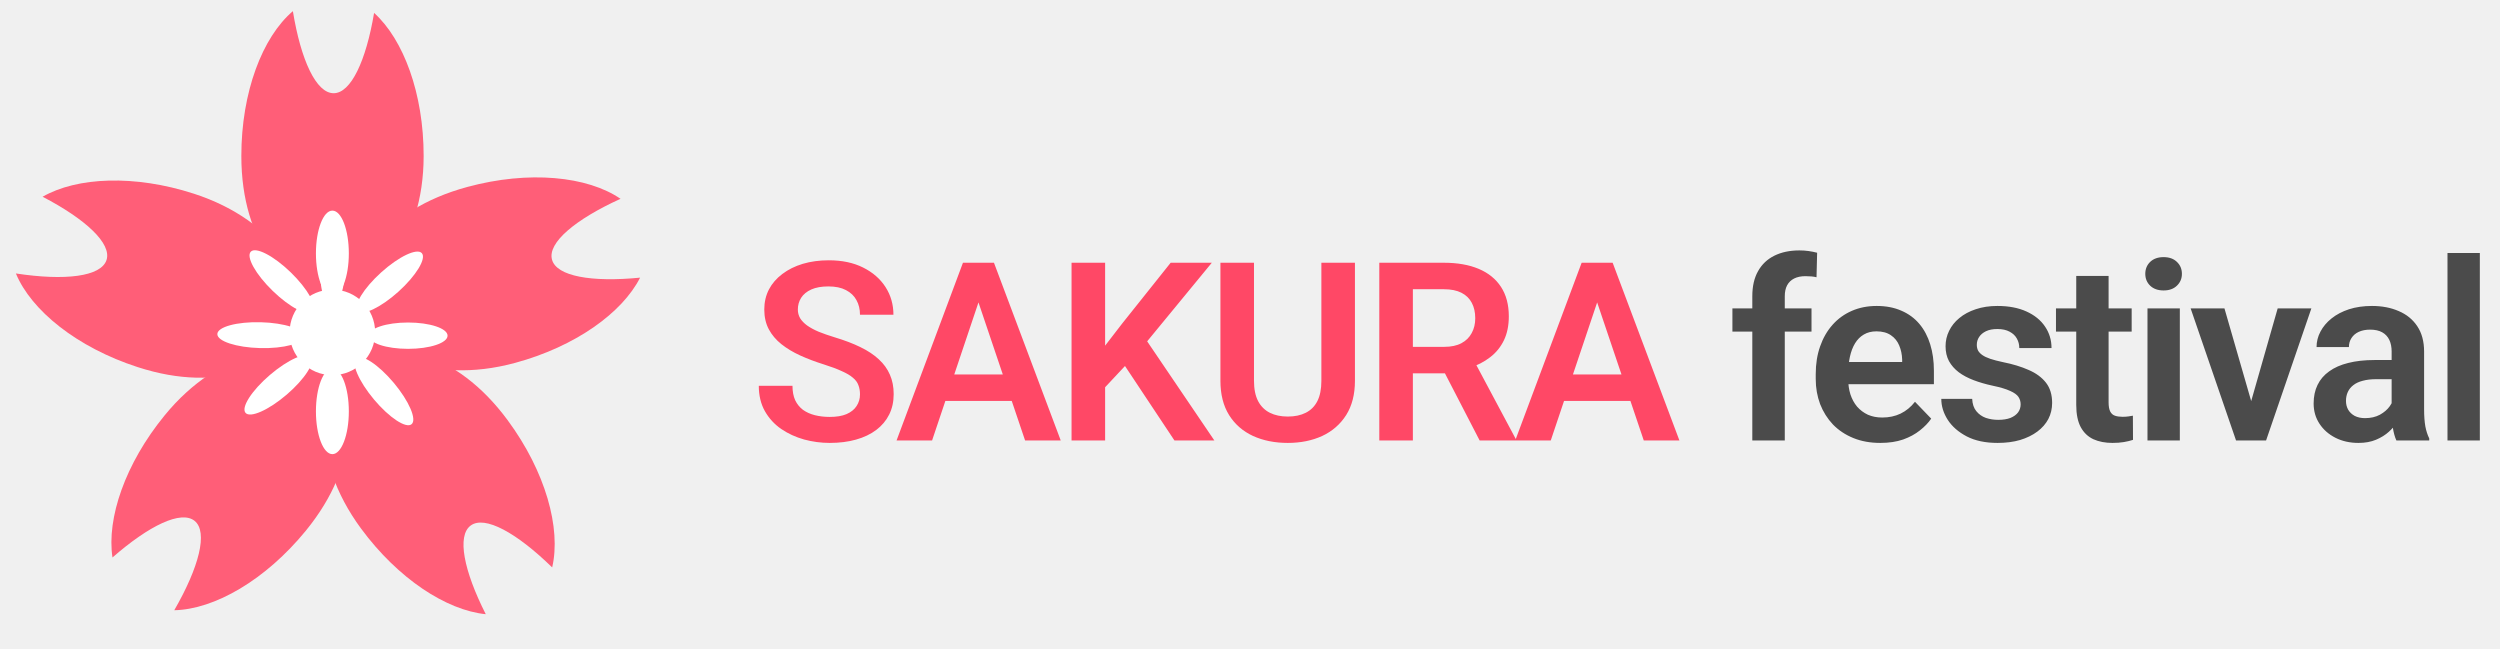
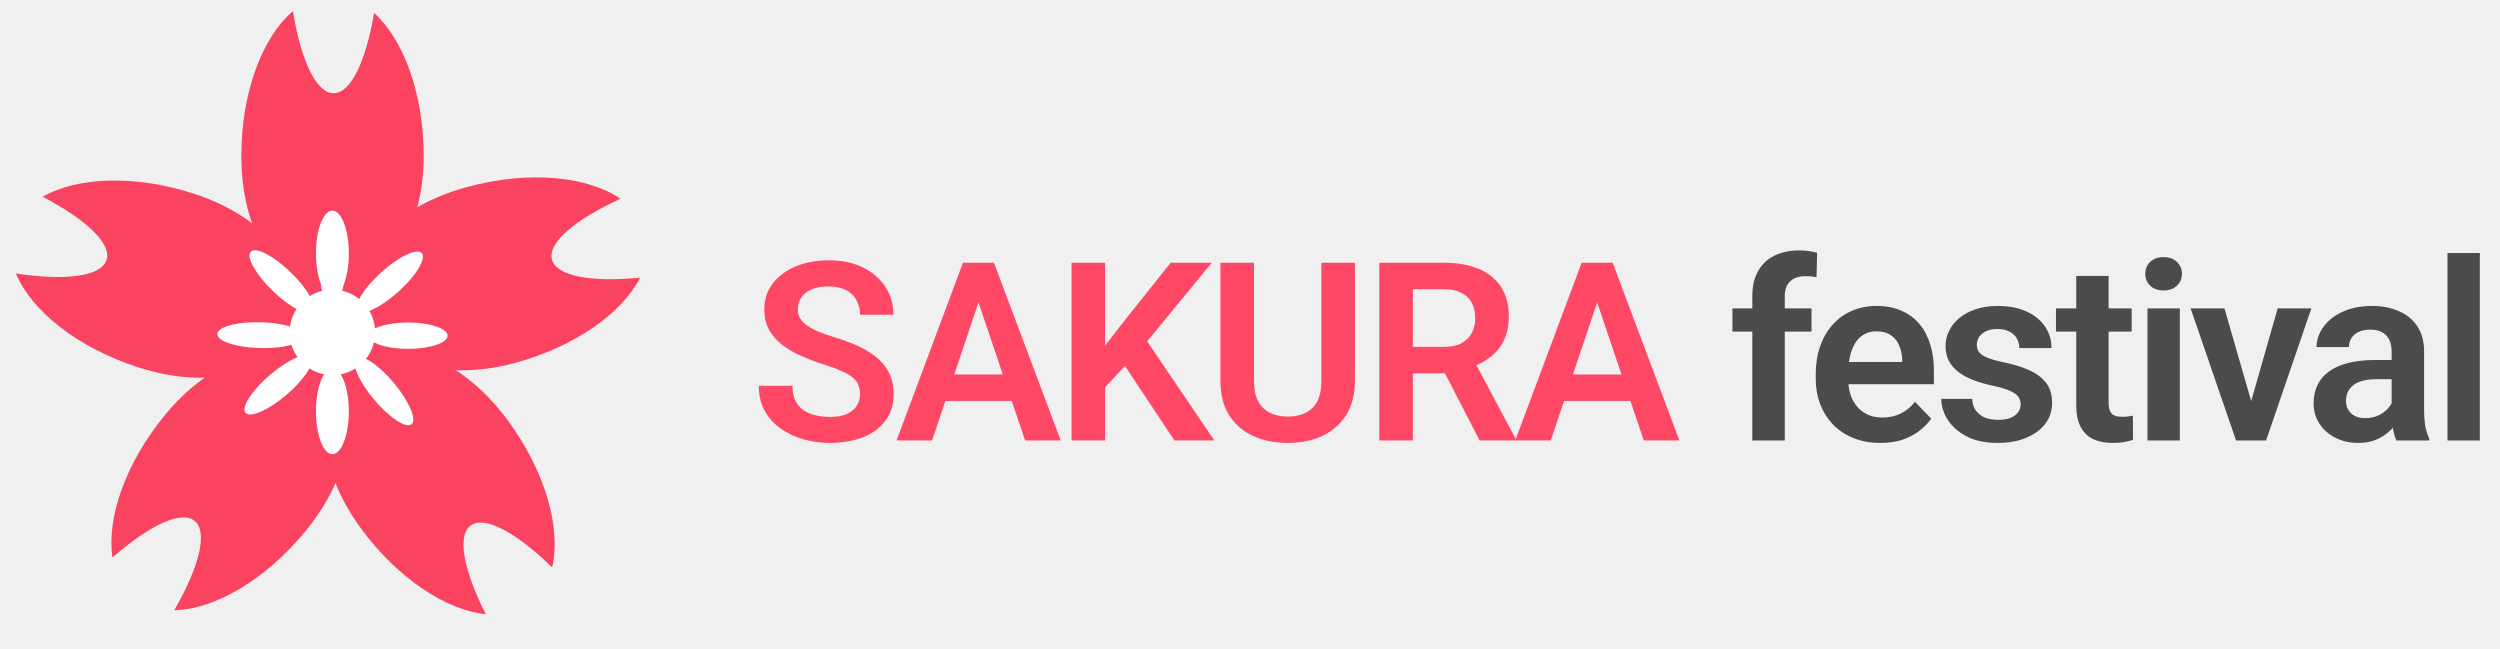
<svg xmlns="http://www.w3.org/2000/svg" width="420" height="109" viewBox="0 0 420 109" fill="none">
-   <path fill-rule="evenodd" clip-rule="evenodd" d="M2.67 45.941C5.242 52.161 12.949 58.376 23.13 61.676C37.309 66.273 46.809 61.176 53.527 55.433C52.157 47.834 46.755 37.139 32.575 32.542C22.617 29.313 12.939 29.731 7.157 33.052C14.411 36.831 18.791 40.917 17.896 43.68C16.989 46.477 10.911 47.2 2.67 45.941Z" fill="#FF5E78" />
-   <path fill-rule="evenodd" clip-rule="evenodd" d="M49.203 1.874C44.079 6.239 40.545 15.486 40.545 26.189C40.545 41.095 48.323 48.559 55.858 53.179C62.665 49.532 71.172 41.095 71.172 26.189C71.172 15.72 67.791 6.644 62.848 2.167C61.491 10.234 58.955 15.661 56.05 15.661C53.11 15.661 50.548 10.102 49.203 1.874Z" fill="#FF5E78" />
-   <path fill-rule="evenodd" clip-rule="evenodd" d="M104.25 33.4C98.697 29.596 88.846 28.605 78.517 31.406C64.13 35.307 58.962 44.767 56.474 53.249C61.776 58.864 72.145 64.867 86.532 60.966C96.635 58.227 104.511 52.588 107.538 46.645C99.397 47.447 93.495 46.419 92.735 43.616C91.966 40.778 96.661 36.85 104.25 33.4Z" fill="#FF5E78" />
-   <path fill-rule="evenodd" clip-rule="evenodd" d="M29.275 102.52C36.005 102.383 44.594 97.46 51.367 89.174C60.801 77.633 59.503 66.931 56.593 58.585C49.015 57.102 37.088 58.249 27.654 69.79C21.029 77.896 17.902 87.063 18.896 93.658C25.052 88.271 30.451 85.674 32.7 87.513C34.976 89.373 33.441 95.299 29.275 102.52Z" fill="#FF5E78" />
-   <path fill-rule="evenodd" clip-rule="evenodd" d="M92.764 95.326C94.297 88.772 91.654 79.231 85.303 70.617C76.457 58.619 65.767 57.227 56.961 57.981C53.647 64.955 51.806 76.794 60.652 88.792C66.864 97.219 74.972 102.517 81.608 103.187C77.913 95.889 76.734 90.016 79.072 88.292C81.438 86.548 86.799 89.501 92.764 95.326Z" fill="#FF5E78" />
+   <path fill-rule="evenodd" clip-rule="evenodd" d="M2.67 45.941C5.242 52.162 12.949 58.376 23.13 61.676C37.309 66.273 46.809 61.176 53.527 55.433C52.157 47.834 46.755 37.139 32.575 32.542C22.617 29.313 12.94 29.731 7.157 33.052C14.411 36.831 18.791 40.917 17.896 43.68C16.989 46.477 10.911 47.2 2.67 45.941Z" fill="#F94361" />
+   <path fill-rule="evenodd" clip-rule="evenodd" d="M49.204 1.874C44.08 6.239 40.545 15.486 40.545 26.189C40.545 41.096 48.324 48.559 55.859 53.179C62.665 49.532 71.173 41.096 71.173 26.189C71.173 15.721 67.791 6.644 62.848 2.168C61.491 10.234 58.955 15.661 56.05 15.661C53.111 15.661 50.548 10.102 49.204 1.874Z" fill="#F94361" />
+   <path fill-rule="evenodd" clip-rule="evenodd" d="M104.25 33.4C98.697 29.596 88.846 28.605 78.517 31.406C64.13 35.307 58.962 44.767 56.474 53.249C61.776 58.864 72.145 64.867 86.532 60.966C96.635 58.227 104.511 52.588 107.538 46.645C99.397 47.447 93.495 46.419 92.735 43.616C91.966 40.778 96.661 36.85 104.25 33.4Z" fill="#F94361" />
+   <path fill-rule="evenodd" clip-rule="evenodd" d="M29.275 102.52C36.005 102.383 44.594 97.46 51.367 89.174C60.801 77.633 59.503 66.931 56.593 58.585C49.015 57.102 37.088 58.249 27.654 69.79C21.029 77.896 17.902 87.063 18.896 93.658C25.052 88.271 30.451 85.674 32.7 87.513C34.976 89.373 33.441 95.299 29.275 102.52Z" fill="#F94361" />
+   <path fill-rule="evenodd" clip-rule="evenodd" d="M92.763 95.326C94.297 88.772 91.654 79.231 85.303 70.617C76.457 58.619 65.767 57.227 56.96 57.981C53.646 64.955 51.805 76.794 60.651 88.792C66.864 97.219 74.972 102.517 81.607 103.187C77.912 95.889 76.733 90.016 79.071 88.292C81.437 86.548 86.798 89.501 92.763 95.326Z" fill="#F94361" />
  <circle cx="55.84" cy="55.84" r="7.187" fill="white" />
  <ellipse cx="55.84" cy="42.571" rx="2.764" ry="7.187" fill="white" />
  <ellipse cx="55.84" cy="69.109" rx="2.764" ry="7.187" fill="white" />
-   <ellipse cx="64.494" cy="65.718" rx="2.172" ry="7.24" transform="rotate(-39.9806 64.4942 65.7176)" fill="white" />
-   <ellipse cx="68.556" cy="56.393" rx="2.212" ry="6.634" transform="rotate(-90 68.5564 56.3932)" fill="white" />
+   <ellipse cx="64.494" cy="65.718" rx="2.172" ry="7.24" transform="rotate(-39.9806 64.4937 65.7176)" fill="white" />
+   <ellipse cx="68.556" cy="56.393" rx="2.212" ry="6.634" transform="rotate(-90 68.5561 56.3932)" fill="white" />
  <ellipse cx="65.491" cy="47.377" rx="2.172" ry="7.24" transform="rotate(-132.059 65.4908 47.3774)" fill="white" />
-   <ellipse cx="55.904" cy="44.347" rx="2.172" ry="7.24" transform="rotate(-178.513 55.9043 44.3475)" fill="white" />
-   <ellipse cx="47.335" cy="47.319" rx="2.172" ry="7.24" transform="rotate(134.104 47.3351 47.3187)" fill="white" />
+   <ellipse cx="55.904" cy="44.347" rx="2.172" ry="7.24" transform="rotate(-178.513 55.904 44.3475)" fill="white" />
+   <ellipse cx="47.335" cy="47.319" rx="2.172" ry="7.24" transform="rotate(134.104 47.3354 47.3187)" fill="white" />
  <ellipse cx="43.751" cy="56.306" rx="2.172" ry="7.24" transform="rotate(91.4872 43.7507 56.3062)" fill="white" />
-   <ellipse cx="46.748" cy="64.65" rx="2.172" ry="7.24" transform="rotate(49.4277 46.7481 64.6503)" fill="white" />
+   <ellipse cx="46.748" cy="64.65" rx="2.172" ry="7.24" transform="rotate(49.4277 46.7476 64.6503)" fill="white" />
  <path d="M144.478 66.248C144.478 65.674 144.389 65.161 144.211 64.71C144.047 64.245 143.739 63.828 143.288 63.459C142.851 63.076 142.229 62.707 141.422 62.352C140.629 61.982 139.604 61.6 138.346 61.203C136.951 60.766 135.652 60.273 134.449 59.727C133.246 59.18 132.187 58.544 131.271 57.819C130.368 57.095 129.664 56.261 129.158 55.317C128.652 54.36 128.399 53.253 128.399 51.995C128.399 50.765 128.659 49.644 129.179 48.632C129.712 47.62 130.464 46.752 131.435 46.027C132.405 45.289 133.547 44.722 134.859 44.325C136.186 43.929 137.648 43.73 139.248 43.73C141.463 43.73 143.377 44.134 144.99 44.94C146.617 45.747 147.875 46.841 148.764 48.222C149.652 49.602 150.097 51.154 150.097 52.877H144.478C144.478 51.947 144.279 51.127 143.883 50.416C143.5 49.705 142.912 49.145 142.119 48.734C141.34 48.324 140.355 48.119 139.166 48.119C138.018 48.119 137.061 48.29 136.295 48.632C135.543 48.974 134.976 49.438 134.593 50.026C134.224 50.614 134.039 51.27 134.039 51.995C134.039 52.542 134.169 53.034 134.429 53.472C134.688 53.895 135.078 54.299 135.598 54.682C136.117 55.051 136.76 55.399 137.525 55.727C138.305 56.042 139.207 56.356 140.232 56.671C141.873 57.163 143.309 57.71 144.539 58.312C145.783 58.913 146.815 59.597 147.636 60.362C148.47 61.128 149.092 61.989 149.502 62.946C149.926 63.903 150.138 64.99 150.138 66.207C150.138 67.492 149.885 68.641 149.379 69.652C148.873 70.664 148.148 71.525 147.205 72.236C146.262 72.947 145.127 73.487 143.801 73.856C142.488 74.226 141.019 74.41 139.392 74.41C137.942 74.41 136.507 74.219 135.085 73.836C133.677 73.439 132.398 72.852 131.25 72.072C130.102 71.279 129.186 70.281 128.502 69.078C127.818 67.861 127.477 66.439 127.477 64.812H133.137C133.137 65.756 133.287 66.562 133.588 67.232C133.902 67.889 134.34 68.429 134.9 68.853C135.475 69.263 136.145 69.564 136.91 69.755C137.676 69.946 138.503 70.042 139.392 70.042C140.54 70.042 141.483 69.885 142.222 69.57C142.974 69.242 143.534 68.791 143.903 68.217C144.286 67.643 144.478 66.986 144.478 66.248ZM165.099 48.673L156.589 74H150.621L161.777 44.141H165.592L165.099 48.673ZM172.216 74L163.664 48.673L163.151 44.141H166.986L178.204 74H172.216ZM171.826 62.905V67.356H155.809V62.905H171.826ZM185.66 44.141V74H180.02V44.141H185.66ZM203.584 44.141L191.607 58.701L184.757 66.022L183.752 60.547L188.51 54.374L196.672 44.141H203.584ZM197.308 74L188.018 60.014L192.058 56.363L204.014 74H197.308ZM221.991 44.141H227.63V63.972C227.63 66.255 227.138 68.176 226.154 69.734C225.169 71.279 223.829 72.448 222.134 73.241C220.439 74.02 218.511 74.41 216.351 74.41C214.163 74.41 212.215 74.02 210.506 73.241C208.797 72.448 207.457 71.279 206.487 69.734C205.516 68.176 205.031 66.255 205.031 63.972V44.141H210.67V63.972C210.67 65.366 210.903 66.508 211.367 67.397C211.832 68.272 212.489 68.921 213.336 69.345C214.184 69.769 215.189 69.981 216.351 69.981C217.527 69.981 218.532 69.769 219.366 69.345C220.213 68.921 220.863 68.272 221.314 67.397C221.765 66.508 221.991 65.366 221.991 63.972V44.141ZM231.723 44.141H242.571C244.841 44.141 246.789 44.482 248.416 45.166C250.043 45.85 251.294 46.861 252.169 48.201C253.044 49.541 253.481 51.188 253.481 53.144C253.481 54.688 253.208 56.028 252.661 57.163C252.114 58.298 251.342 59.248 250.344 60.014C249.359 60.779 248.197 61.381 246.857 61.818L245.094 62.721H235.517L235.476 58.27H242.633C243.795 58.27 244.759 58.065 245.524 57.655C246.29 57.245 246.864 56.678 247.247 55.953C247.644 55.228 247.842 54.401 247.842 53.472C247.842 52.474 247.65 51.612 247.268 50.888C246.885 50.149 246.304 49.582 245.524 49.185C244.745 48.789 243.761 48.591 242.571 48.591H237.362V74H231.723V44.141ZM248.58 74L241.669 60.629L247.637 60.608L254.63 73.713V74H248.58ZM269.038 48.673L260.527 74H254.559L265.716 44.141H269.53L269.038 48.673ZM276.154 74L267.602 48.673L267.09 44.141H270.925L282.142 74H276.154ZM275.764 62.905V67.356H259.748V62.905H275.764Z" fill="#FF4866" />
  <path d="M299.843 74H294.388V49.76C294.388 48.092 294.709 46.69 295.352 45.556C295.994 44.407 296.91 43.539 298.1 42.951C299.289 42.363 300.691 42.069 302.304 42.069C302.837 42.069 303.343 42.103 303.822 42.172C304.314 42.24 304.799 42.336 305.278 42.459L305.175 46.581C304.915 46.513 304.628 46.465 304.314 46.438C304.013 46.41 303.678 46.397 303.309 46.397C302.571 46.397 301.942 46.526 301.422 46.786C300.903 47.046 300.506 47.429 300.233 47.935C299.973 48.427 299.843 49.035 299.843 49.76V74ZM304.334 51.81V55.707H291.045V51.81H304.334ZM315.892 74.41C314.21 74.41 312.699 74.137 311.359 73.59C310.02 73.043 308.878 72.284 307.935 71.314C307.005 70.329 306.287 69.188 305.781 67.889C305.289 66.576 305.043 65.168 305.043 63.664V62.844C305.043 61.135 305.289 59.583 305.781 58.188C306.274 56.78 306.971 55.57 307.873 54.559C308.775 53.547 309.856 52.768 311.113 52.221C312.371 51.674 313.759 51.4 315.276 51.4C316.849 51.4 318.236 51.667 319.44 52.2C320.643 52.72 321.648 53.458 322.454 54.415C323.261 55.372 323.869 56.52 324.279 57.86C324.69 59.187 324.895 60.656 324.895 62.27V64.546H307.504V60.813H319.563V60.403C319.535 59.542 319.371 58.756 319.07 58.045C318.77 57.32 318.305 56.746 317.676 56.322C317.047 55.885 316.233 55.666 315.235 55.666C314.429 55.666 313.725 55.844 313.123 56.199C312.535 56.541 312.043 57.033 311.647 57.676C311.264 58.305 310.977 59.057 310.785 59.932C310.594 60.807 310.498 61.777 310.498 62.844V63.664C310.498 64.594 310.621 65.455 310.867 66.248C311.127 67.041 311.503 67.731 311.995 68.319C312.501 68.894 313.103 69.345 313.8 69.673C314.511 69.987 315.317 70.144 316.22 70.144C317.355 70.144 318.38 69.926 319.296 69.488C320.226 69.037 321.032 68.374 321.716 67.499L324.443 70.329C323.979 71.013 323.35 71.669 322.557 72.298C321.777 72.927 320.834 73.439 319.727 73.836C318.619 74.219 317.341 74.41 315.892 74.41ZM339.467 67.93C339.467 67.465 339.344 67.048 339.098 66.679C338.851 66.31 338.387 65.975 337.703 65.674C337.033 65.359 336.049 65.065 334.75 64.792C333.601 64.546 332.542 64.238 331.571 63.869C330.6 63.5 329.766 63.056 329.069 62.536C328.372 62.003 327.825 61.381 327.429 60.67C327.046 59.945 326.854 59.111 326.854 58.168C326.854 57.252 327.053 56.391 327.449 55.584C327.846 54.764 328.42 54.046 329.172 53.431C329.924 52.802 330.84 52.31 331.92 51.954C333 51.585 334.217 51.4 335.57 51.4C337.457 51.4 339.077 51.708 340.431 52.323C341.798 52.938 342.844 53.786 343.568 54.866C344.293 55.933 344.655 57.136 344.655 58.476H339.241C339.241 57.888 339.104 57.355 338.831 56.876C338.571 56.398 338.168 56.015 337.621 55.727C337.074 55.427 336.384 55.276 335.55 55.276C334.798 55.276 334.162 55.399 333.642 55.645C333.137 55.892 332.754 56.213 332.494 56.609C332.234 57.006 332.104 57.443 332.104 57.922C332.104 58.277 332.173 58.599 332.309 58.886C332.46 59.159 332.699 59.412 333.027 59.645C333.355 59.877 333.8 60.089 334.36 60.28C334.934 60.472 335.639 60.656 336.473 60.834C338.127 61.162 339.569 61.6 340.8 62.147C342.044 62.68 343.014 63.391 343.712 64.279C344.409 65.168 344.758 66.303 344.758 67.684C344.758 68.668 344.546 69.57 344.122 70.391C343.698 71.197 343.083 71.901 342.276 72.503C341.47 73.105 340.506 73.576 339.385 73.918C338.264 74.246 336.999 74.41 335.591 74.41C333.554 74.41 331.831 74.048 330.423 73.323C329.014 72.585 327.948 71.655 327.223 70.534C326.499 69.399 326.137 68.224 326.137 67.007H331.325C331.366 67.868 331.598 68.559 332.022 69.078C332.446 69.598 332.979 69.974 333.622 70.206C334.278 70.425 334.969 70.534 335.693 70.534C336.514 70.534 337.204 70.425 337.764 70.206C338.325 69.974 338.749 69.666 339.036 69.283C339.323 68.887 339.467 68.436 339.467 67.93ZM358.12 51.81V55.707H345.405V51.81H358.12ZM348.809 46.355H354.244V67.602C354.244 68.258 354.333 68.764 354.51 69.119C354.688 69.475 354.955 69.714 355.31 69.837C355.666 69.96 356.089 70.022 356.582 70.022C356.937 70.022 357.265 70.001 357.566 69.96C357.867 69.919 358.12 69.878 358.325 69.837L358.345 73.897C357.894 74.048 357.381 74.171 356.807 74.267C356.247 74.362 355.611 74.41 354.9 74.41C353.683 74.41 352.617 74.205 351.701 73.795C350.785 73.371 350.074 72.694 349.568 71.765C349.062 70.821 348.809 69.577 348.809 68.032V46.355ZM366.211 51.81V74H360.777V51.81H366.211ZM360.408 46.007C360.408 45.2 360.681 44.53 361.228 43.997C361.788 43.464 362.54 43.197 363.484 43.197C364.427 43.197 365.172 43.464 365.719 43.997C366.28 44.53 366.56 45.2 366.56 46.007C366.56 46.8 366.28 47.463 365.719 47.996C365.172 48.529 364.427 48.796 363.484 48.796C362.54 48.796 361.788 48.529 361.228 47.996C360.681 47.463 360.408 46.8 360.408 46.007ZM377.482 69.898L382.65 51.81H388.31L380.701 74H377.256L377.482 69.898ZM373.708 51.81L378.938 69.939L379.122 74H375.656L368.027 51.81H373.708ZM401.795 69.283V59.05C401.795 58.298 401.665 57.648 401.405 57.102C401.145 56.555 400.749 56.131 400.216 55.83C399.682 55.529 399.006 55.379 398.185 55.379C397.461 55.379 396.825 55.502 396.278 55.748C395.745 55.994 395.335 56.343 395.048 56.794C394.761 57.231 394.617 57.737 394.617 58.312H389.182C389.182 57.395 389.401 56.527 389.839 55.707C390.276 54.873 390.898 54.135 391.705 53.492C392.525 52.836 393.503 52.323 394.638 51.954C395.786 51.585 397.071 51.4 398.493 51.4C400.175 51.4 401.672 51.688 402.984 52.262C404.31 52.822 405.349 53.67 406.101 54.805C406.867 55.94 407.25 57.368 407.25 59.091V68.77C407.25 69.878 407.318 70.828 407.455 71.621C407.605 72.4 407.824 73.077 408.111 73.651V74H402.595C402.335 73.439 402.137 72.728 402 71.867C401.863 70.992 401.795 70.131 401.795 69.283ZM402.554 60.485L402.595 63.705H399.17C398.322 63.705 397.577 63.794 396.934 63.972C396.292 64.136 395.766 64.382 395.355 64.71C394.945 65.024 394.638 65.407 394.432 65.858C394.227 66.296 394.125 66.795 394.125 67.356C394.125 67.902 394.248 68.394 394.494 68.832C394.754 69.269 395.123 69.618 395.601 69.878C396.094 70.124 396.668 70.247 397.324 70.247C398.281 70.247 399.115 70.056 399.826 69.673C400.537 69.276 401.091 68.798 401.487 68.237C401.884 67.677 402.096 67.144 402.123 66.638L403.682 68.976C403.49 69.536 403.203 70.131 402.82 70.76C402.437 71.389 401.945 71.977 401.344 72.523C400.742 73.07 400.017 73.522 399.17 73.877C398.322 74.232 397.338 74.41 396.217 74.41C394.781 74.41 393.496 74.123 392.361 73.549C391.226 72.975 390.331 72.189 389.675 71.19C389.018 70.192 388.69 69.058 388.69 67.786C388.69 66.61 388.909 65.571 389.347 64.669C389.784 63.767 390.433 63.008 391.295 62.393C392.156 61.764 393.223 61.292 394.494 60.977C395.779 60.649 397.249 60.485 398.903 60.485H402.554ZM416.613 42.5V74H411.178V42.5H416.613Z" fill="#4B4B4B" />
</svg>
